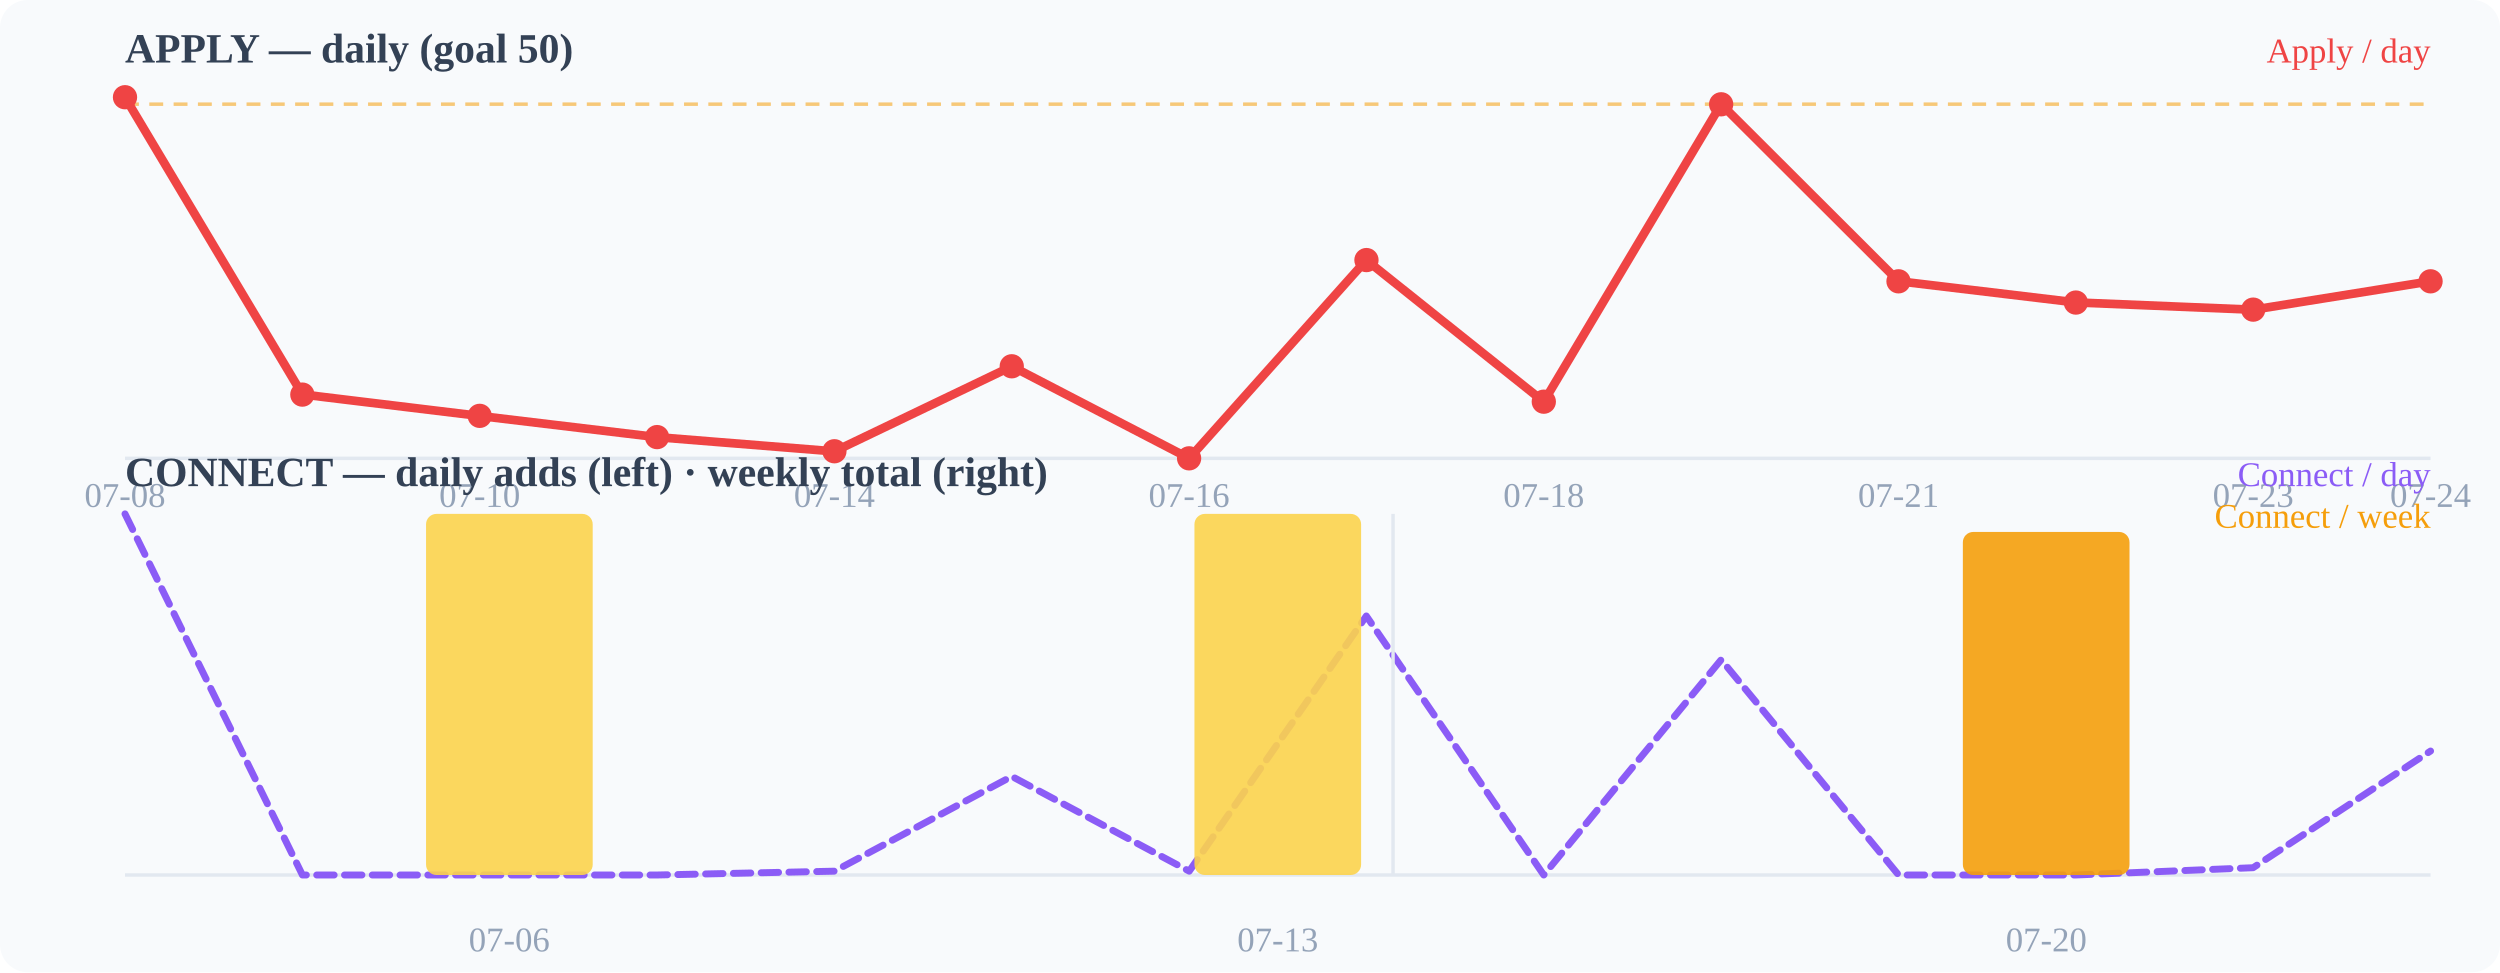
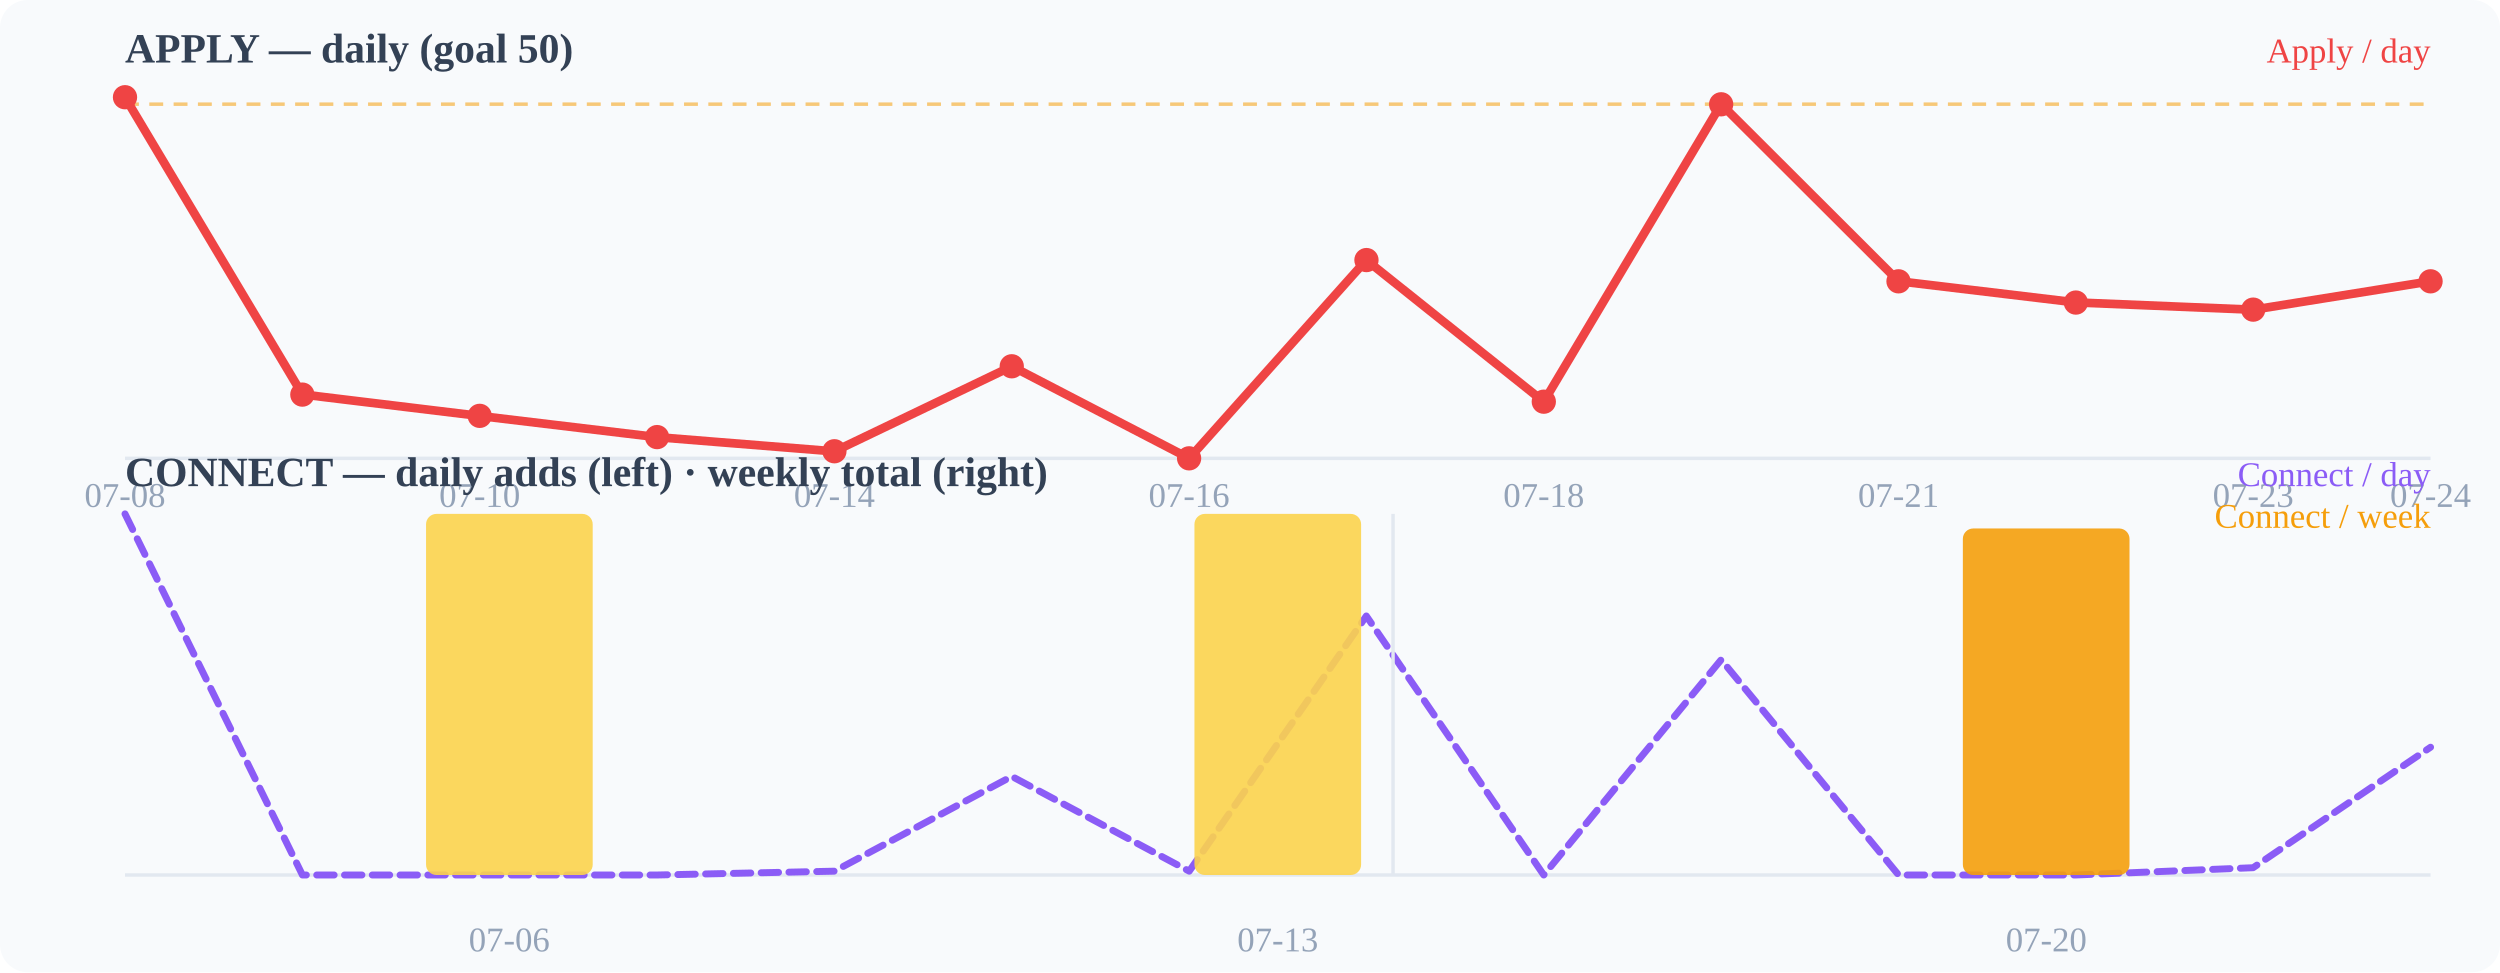
<svg xmlns="http://www.w3.org/2000/svg" width="720" height="280" viewBox="0 0 720 280">
  <rect width="720" height="280" fill="#f8fafc" rx="8" />
  <text x="36" y="18" font-size="12" font-weight="600" fill="#334155">APPLY — daily (goal 50)</text>
  <line x1="36" y1="132" x2="700" y2="132" stroke="#e2e8f0" stroke-width="1" />
  <line x1="36" y1="30.0" x2="700" y2="30.0" stroke="#f59e0b" stroke-width="1" stroke-dasharray="4 3" opacity="0.55" />
  <polyline points="36.0,28.0 87.1,113.6 138.2,119.8 189.2,125.9 240.3,130.0 291.4,105.5 342.5,132.0 393.5,74.9 444.6,115.7 495.7,30.0 546.8,81.0 597.8,87.1 648.9,89.2 700.0,81.0" fill="none" stroke="#ef4444" stroke-width="2.5" stroke-linecap="round" stroke-linejoin="round" />
  <circle cx="36" cy="28" r="3.5" fill="#ef4444" />
  <circle cx="87.077" cy="113.647" r="3.5" fill="#ef4444" />
  <circle cx="138.154" cy="119.765" r="3.5" fill="#ef4444" />
  <circle cx="189.231" cy="125.882" r="3.5" fill="#ef4444" />
  <circle cx="240.308" cy="129.961" r="3.5" fill="#ef4444" />
  <circle cx="291.385" cy="105.49" r="3.5" fill="#ef4444" />
  <circle cx="342.462" cy="132" r="3.5" fill="#ef4444" />
  <circle cx="393.538" cy="74.902" r="3.5" fill="#ef4444" />
  <circle cx="444.615" cy="115.686" r="3.5" fill="#ef4444" />
  <circle cx="495.692" cy="30.039" r="3.5" fill="#ef4444" />
  <circle cx="546.769" cy="81.02" r="3.5" fill="#ef4444" />
  <circle cx="597.846" cy="87.137" r="3.5" fill="#ef4444" />
  <circle cx="648.923" cy="89.176" r="3.5" fill="#ef4444" />
  <circle cx="700" cy="81.02" r="3.5" fill="#ef4444" />
  <text x="36" y="146" font-size="10" fill="#94a3b8" text-anchor="middle">07-08</text>
  <text x="138.154" y="146" font-size="10" fill="#94a3b8" text-anchor="middle">07-10</text>
  <text x="240.308" y="146" font-size="10" fill="#94a3b8" text-anchor="middle">07-14</text>
  <text x="342.462" y="146" font-size="10" fill="#94a3b8" text-anchor="middle">07-16</text>
  <text x="444.615" y="146" font-size="10" fill="#94a3b8" text-anchor="middle">07-18</text>
  <text x="546.769" y="146" font-size="10" fill="#94a3b8" text-anchor="middle">07-21</text>
  <text x="648.923" y="146" font-size="10" fill="#94a3b8" text-anchor="middle">07-23</text>
  <text x="700" y="146" font-size="10" fill="#94a3b8" text-anchor="middle">07-24</text>
  <text x="36" y="140" font-size="12" font-weight="600" fill="#334155">CONNECT — daily adds (left) · weekly total (right)</text>
  <line x1="36" y1="252" x2="700" y2="252" stroke="#e2e8f0" stroke-width="1" />
-   <polyline points="36.0,148.0 87.1,252.0 138.2,252.0 189.2,252.0 240.3,250.9 291.4,223.6 342.5,250.9 393.5,177.4 444.6,252.0 495.7,190.0 546.8,252.0 597.8,252.0 648.9,249.9 700.0,216.3" fill="none" stroke="#8b5cf6" stroke-width="2" stroke-linecap="round" stroke-linejoin="round" stroke-dasharray="5 3" />
+   <polyline points="36.0,148.0 87.1,252.0 138.2,252.0 189.2,252.0 240.3,250.9 291.4,223.6 342.5,250.9 393.5,177.4 444.6,252.0 495.7,190.0 546.8,252.0 597.8,252.0 648.9,249.9 700.0,215.2" fill="none" stroke="#8b5cf6" stroke-width="2" stroke-linecap="round" stroke-linejoin="round" stroke-dasharray="5 3" />
  <rect x="122.7" y="148.0" width="48" height="104.0" rx="3" fill="#fcd34d" opacity="0.9" />
  <rect x="344.0" y="148.0" width="48" height="104.0" rx="3" fill="#fcd34d" opacity="0.9" />
-   <rect x="565.3" y="153.2" width="48" height="98.8" rx="3" fill="#f59e0b" opacity="0.9" />
+   <rect x="565.3" y="152.2" width="48" height="99.8" rx="3" fill="#f59e0b" opacity="0.9" />
  <line x1="401.2" y1="148" x2="401.2" y2="252" stroke="#e2e8f0" stroke-width="1" />
  <text x="146.667" y="274" font-size="10" fill="#94a3b8" text-anchor="middle">07-06</text>
  <text x="368" y="274" font-size="10" fill="#94a3b8" text-anchor="middle">07-13</text>
  <text x="589.333" y="274" font-size="10" fill="#94a3b8" text-anchor="middle">07-20</text>
  <text x="700" y="18" font-size="10" fill="#ef4444" text-anchor="end">Apply / day</text>
  <text x="700" y="140" font-size="10" fill="#8b5cf6" text-anchor="end">Connect / day</text>
  <text x="700" y="152" font-size="10" fill="#f59e0b" text-anchor="end">Connect / week</text>
</svg>
